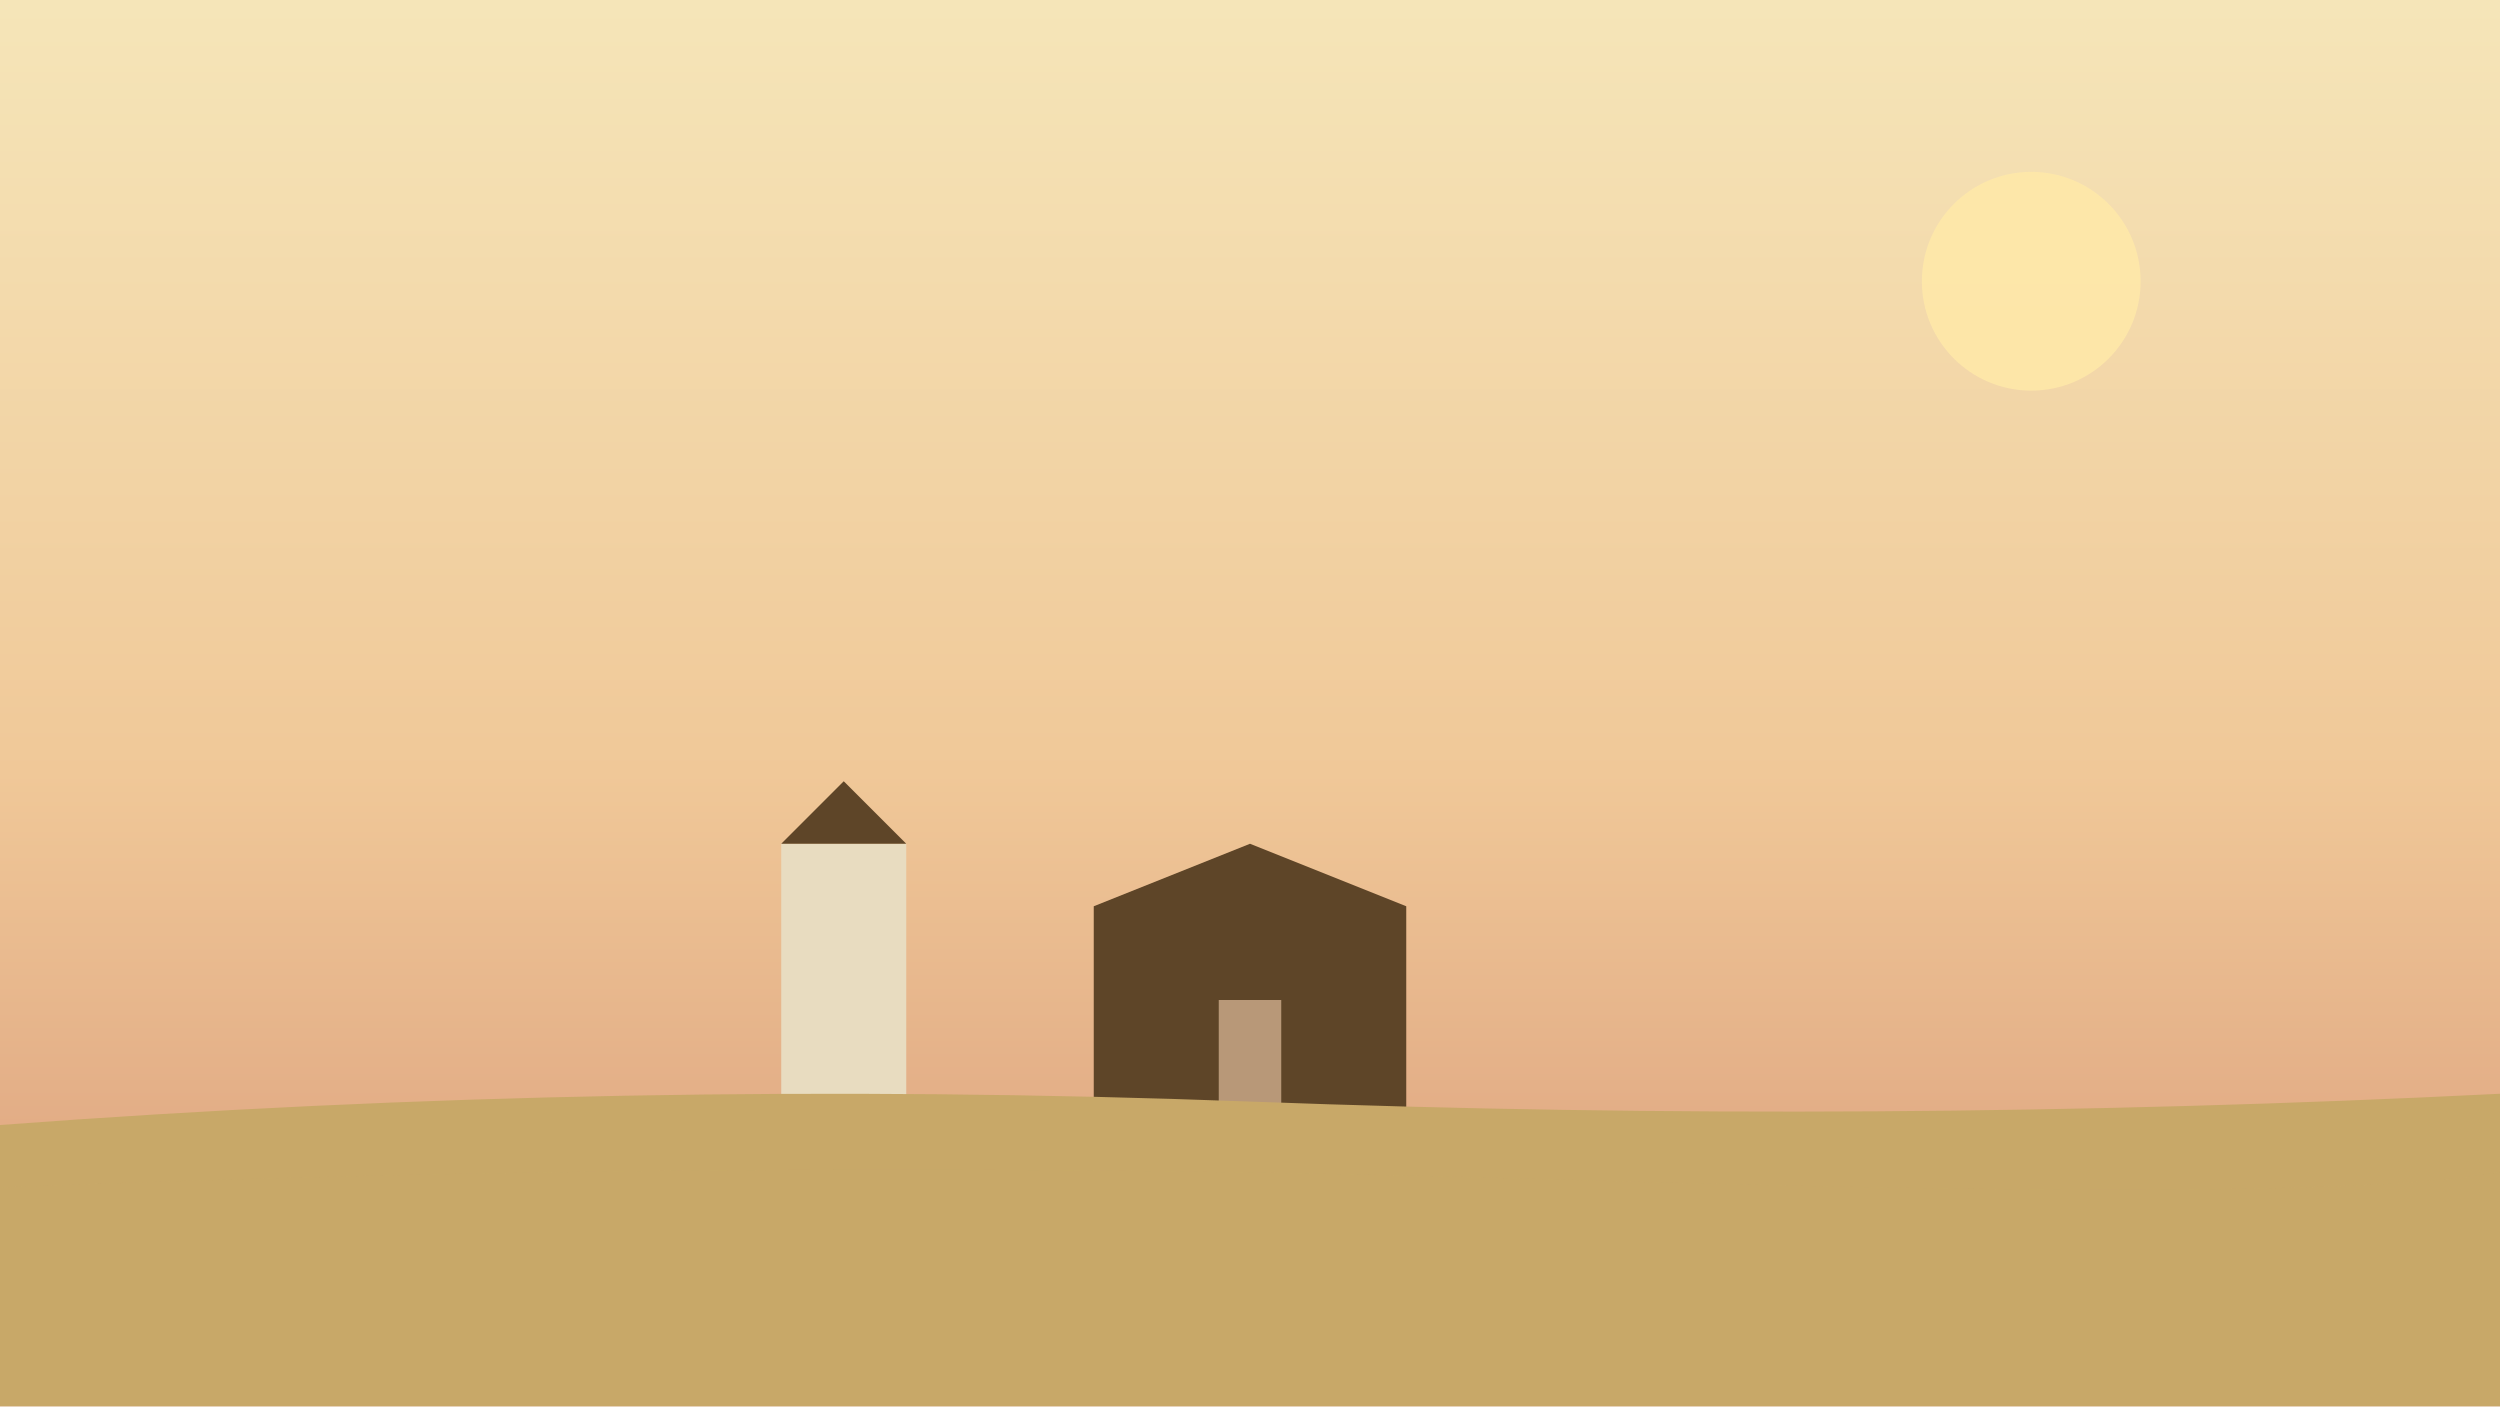
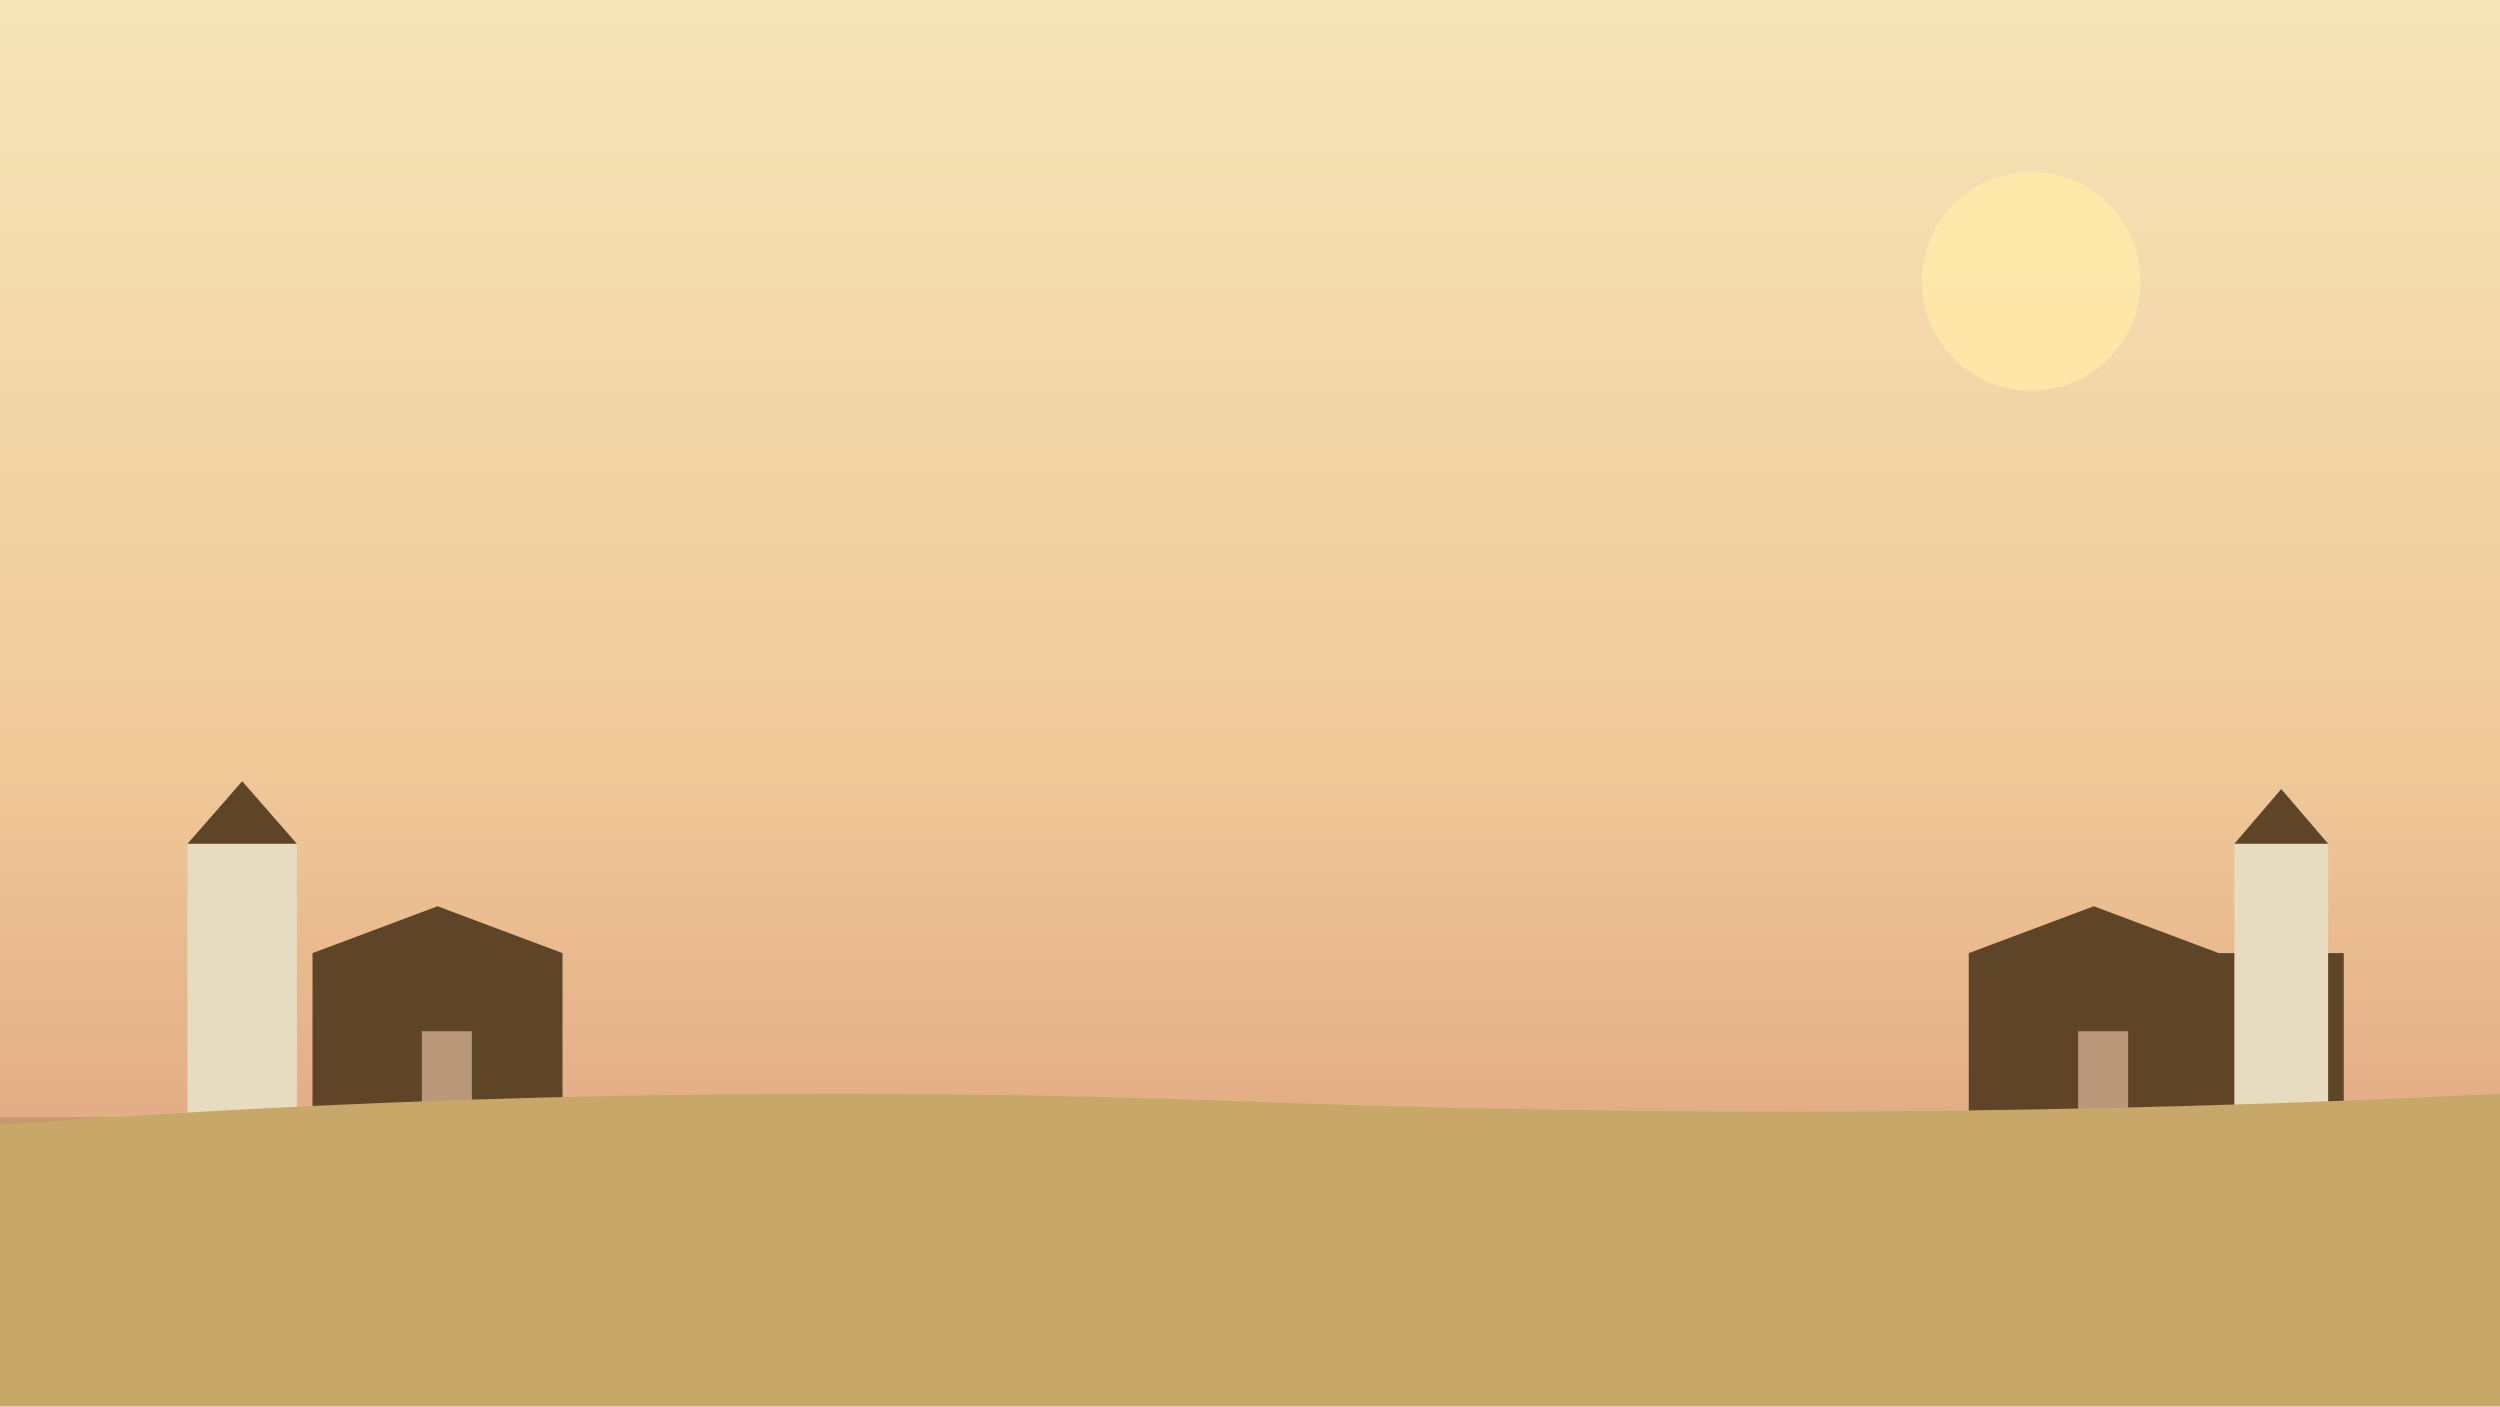
<svg xmlns="http://www.w3.org/2000/svg" viewBox="0 0 1600 900" preserveAspectRatio="xMidYMid slice">
  <defs>
    <linearGradient id="g" x1="0" y1="0" x2="0" y2="1">
      <stop offset="0%" stop-color="#F5E5B8" />
      <stop offset="55%" stop-color="#F0C898" />
      <stop offset="100%" stop-color="#D89878" />
    </linearGradient>
  </defs>
  <rect width="1600" height="900" fill="url(#g)" />
  <circle cx="1300" cy="180" r="70" fill="#FFE9A8" opacity="0.85" />
-   <rect x="380" y="720" width="900" height="20" fill="#9E7E4A" opacity="0.4" />
-   <rect x="500" y="540" width="80" height="200" fill="#E8DCC0" />
-   <polygon points="500,540 580,540 540,500" fill="#5E4528" />
-   <polygon points="700,720 700,580 800,540 900,580 900,720" fill="#5E4528" />
-   <polygon points="700,580 800,540 900,580 800,540" fill="#5E4528" />
-   <rect x="780" y="640" width="40" height="80" fill="#B89878" />
+   <rect x="0" y="715" width="1600" height="20" fill="#9E7E4A" opacity="0.4" />
+   <rect x="120" y="540" width="70" height="200" fill="#E8DCC0" />
+   <polygon points="120,540 190,540 155,500" fill="#5E4528" />
+   <polygon points="200,740 200,610 280,580 360,610 360,740" fill="#5E4528" />
+   <rect x="270" y="660" width="32" height="80" fill="#B89878" />
+   <polygon points="1260,740 1260,610 1340,580 1420,610 1500,610 1500,740" fill="#5E4528" />
+   <rect x="1330" y="660" width="32" height="80" fill="#B89878" />
+   <rect x="1430" y="540" width="60" height="200" fill="#E8DCC0" />
+   <polygon points="1430,540 1490,540 1460,505" fill="#5E4528" />
  <path d="M0 720 Q 400 690 800 705 T 1600 700 L 1600 900 L 0 900 Z" fill="#C8A868" />
  <path d="M0 760 Q 500 740 1000 755 T 1600 750 L 1600 900 L 0 900 Z" fill="#C8A868" opacity="0.7" />
</svg>
